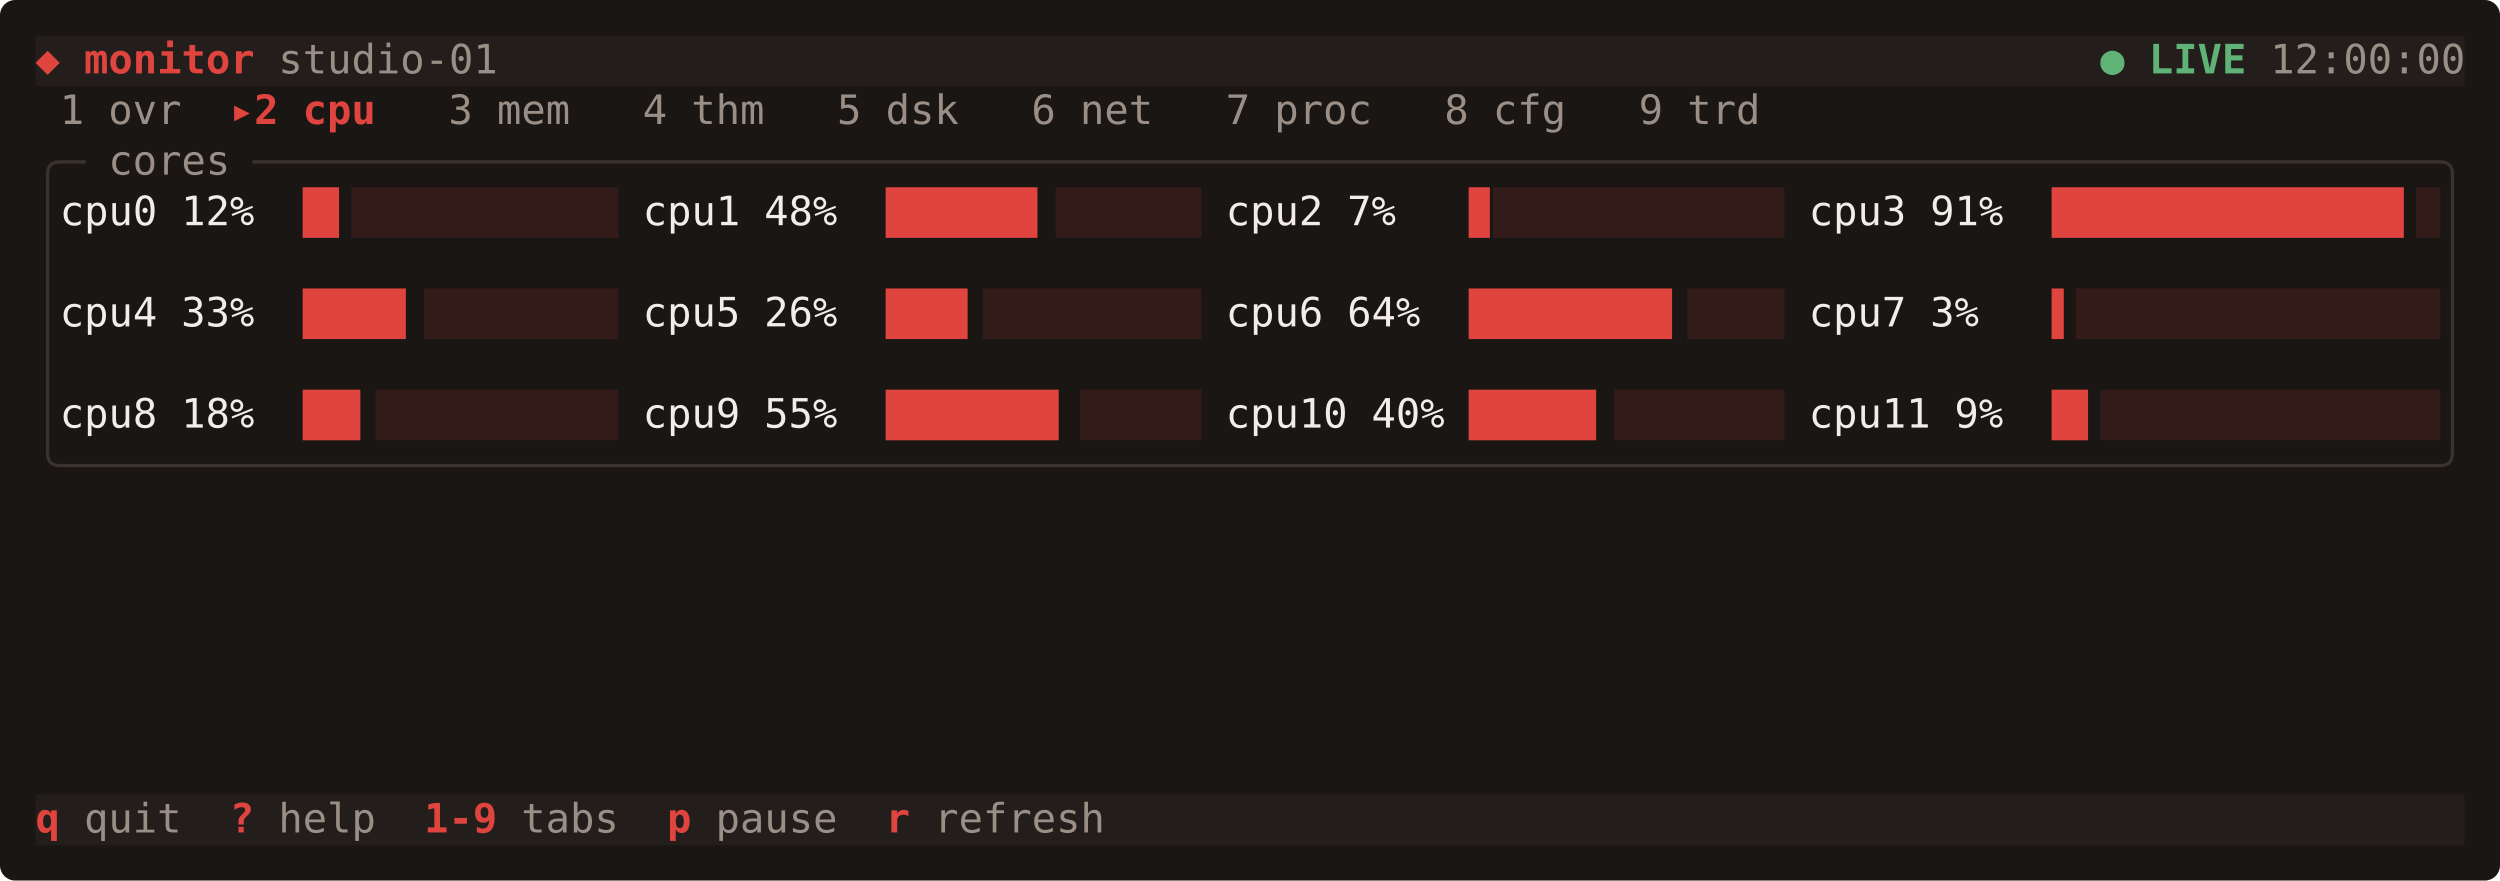
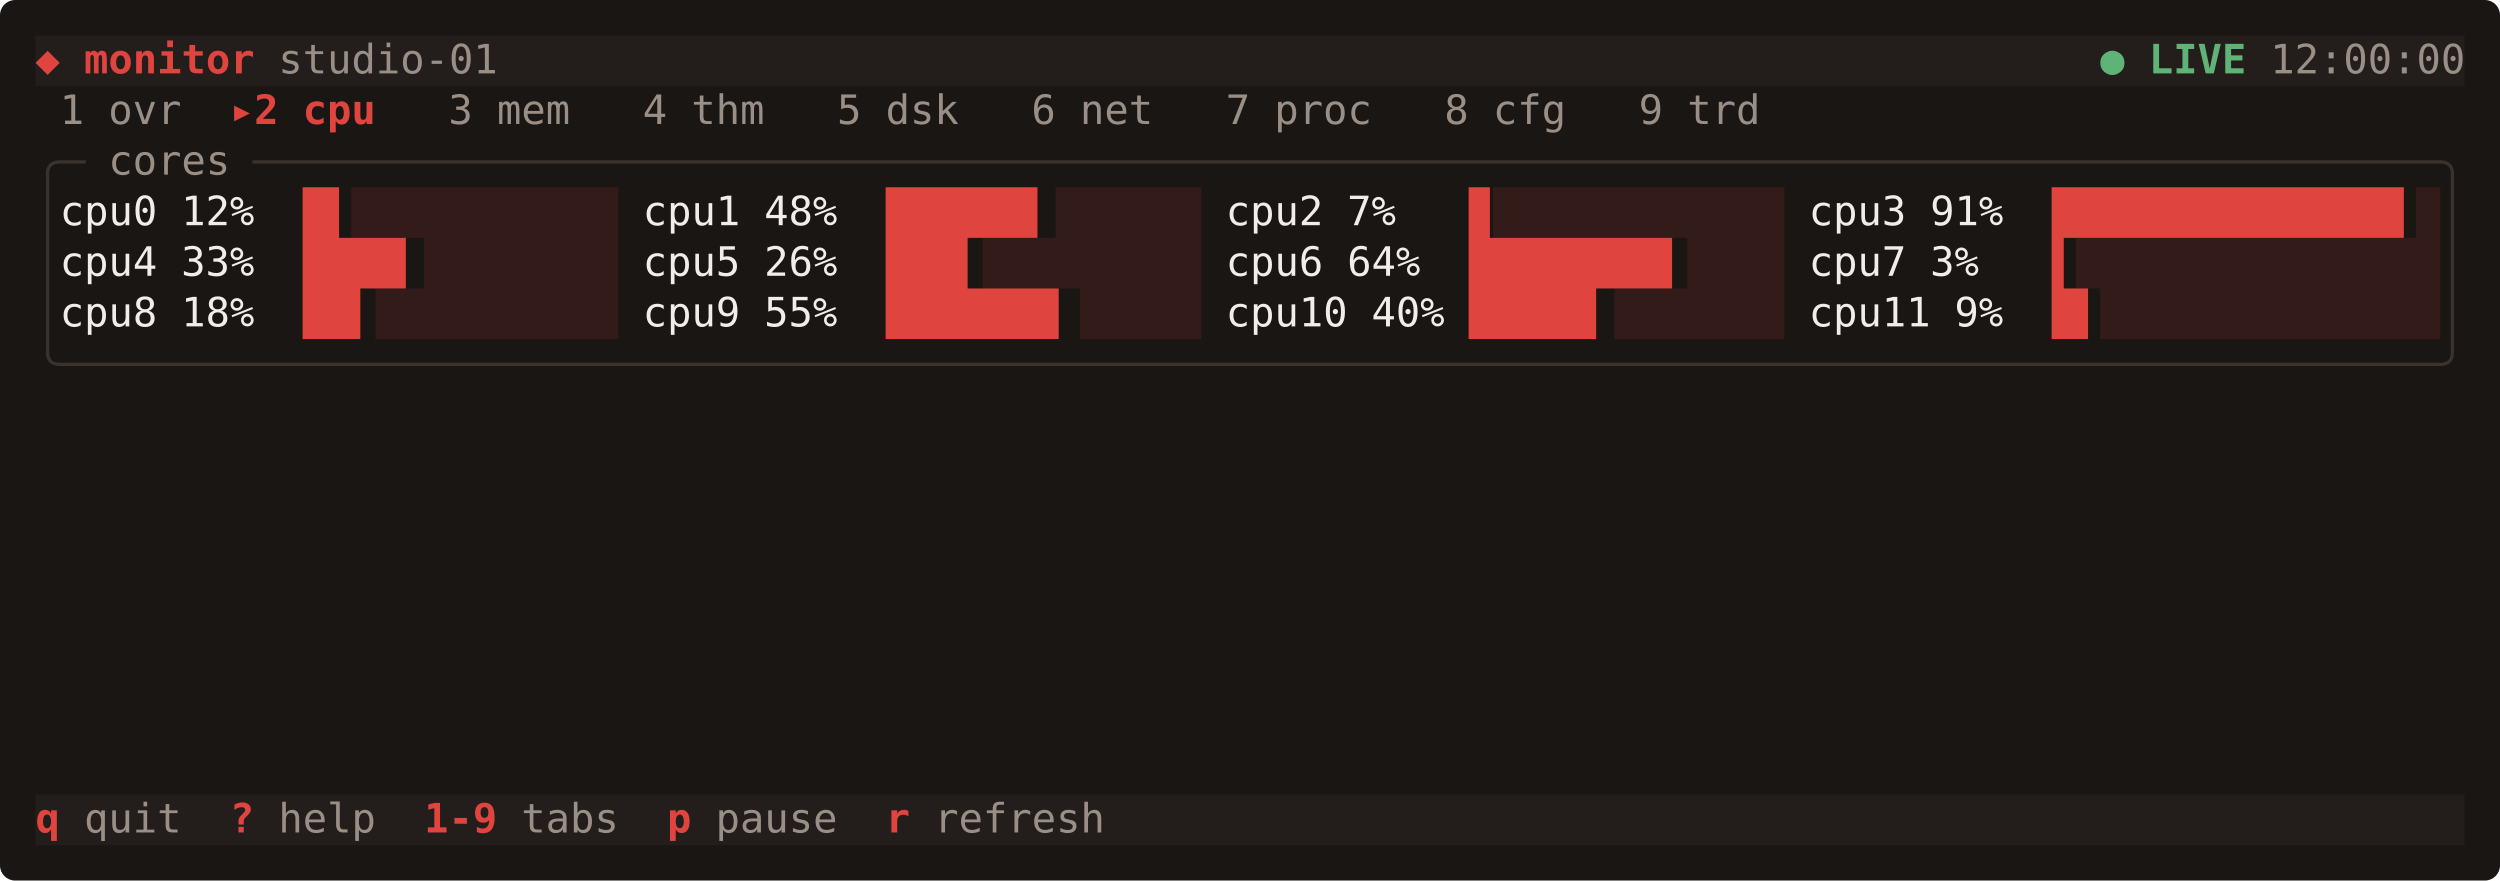
<svg xmlns="http://www.w3.org/2000/svg" width="988" height="348" viewBox="0 0 988 348" role="img" aria-label="monitor studio: the cpu tab, a scrolling grid of per-core gauges with a scrollbar">
  <rect width="988" height="348" rx="6" fill="#1a1614" />
  <path fill="#231e1b" d="M14 14h960v20h-960zM14 314h960v20h-960z" />
-   <path fill="#e0443e" d="M119.6 74h9.6v20h-9.6zM129.2 74h4.8v20h-4.8zM350 74h9.6v20h-9.6zM359.6 74h9.6v20h-9.6zM369.2 74h9.6v20h-9.6zM378.8 74h9.6v20h-9.6zM388.4 74h9.6v20h-9.6zM398 74h9.6v20h-9.6zM407.6 74h2.4v20h-2.4zM580.4 74h8.4v20h-8.4zM810.8 74h9.6v20h-9.6zM820.4 74h9.6v20h-9.6zM830 74h9.6v20h-9.6zM839.6 74h9.6v20h-9.6zM849.2 74h9.6v20h-9.6zM858.8 74h9.6v20h-9.6zM868.4 74h9.6v20h-9.6zM878 74h9.6v20h-9.6zM887.6 74h9.6v20h-9.6zM897.2 74h9.6v20h-9.6zM906.8 74h9.6v20h-9.6zM916.4 74h9.6v20h-9.6zM926 74h9.6v20h-9.6zM935.6 74h9.6v20h-9.6zM945.2 74h4.8v20h-4.8zM119.6 114h9.6v20h-9.6zM129.2 114h9.6v20h-9.6zM138.8 114h9.6v20h-9.6zM148.4 114h9.6v20h-9.6zM158 114h2.4v20h-2.4zM350 114h9.6v20h-9.6zM359.6 114h9.6v20h-9.6zM369.2 114h9.6v20h-9.6zM378.8 114h3.6v20h-3.6zM580.4 114h9.6v20h-9.6zM590 114h9.6v20h-9.6zM599.6 114h9.6v20h-9.6zM609.2 114h9.6v20h-9.6zM618.8 114h9.6v20h-9.6zM628.4 114h9.6v20h-9.6zM638 114h9.6v20h-9.6zM647.6 114h9.6v20h-9.6zM657.2 114h3.6v20h-3.6zM810.8 114h4.8v20h-4.8zM119.6 154h9.6v20h-9.6zM129.2 154h9.6v20h-9.6zM138.8 154h3.6v20h-3.6zM350 154h9.6v20h-9.6zM359.6 154h9.6v20h-9.6zM369.2 154h9.6v20h-9.6zM378.8 154h9.6v20h-9.6zM388.4 154h9.6v20h-9.6zM398 154h9.6v20h-9.6zM407.6 154h9.6v20h-9.6zM417.2 154h1.2v20h-1.2zM580.4 154h9.6v20h-9.6zM590 154h9.6v20h-9.6zM599.6 154h9.6v20h-9.6zM609.2 154h9.6v20h-9.6zM618.8 154h9.6v20h-9.6zM628.4 154h2.4v20h-2.4zM810.8 154h9.6v20h-9.6zM820.4 154h4.8v20h-4.8z" />
-   <path fill="#e0443e" fill-opacity="0.121" d="M138.8 74h9.6v20h-9.6zM148.4 74h9.6v20h-9.6zM158 74h9.6v20h-9.6zM167.6 74h9.6v20h-9.6zM177.2 74h9.6v20h-9.6zM186.8 74h9.6v20h-9.6zM196.4 74h9.6v20h-9.6zM206 74h9.6v20h-9.6zM215.6 74h9.6v20h-9.6zM225.2 74h9.6v20h-9.6zM234.8 74h9.6v20h-9.6zM417.2 74h9.6v20h-9.6zM426.8 74h9.6v20h-9.6zM436.4 74h9.6v20h-9.6zM446 74h9.6v20h-9.6zM455.6 74h9.6v20h-9.6zM465.2 74h9.6v20h-9.6zM590 74h9.6v20h-9.6zM599.6 74h9.6v20h-9.6zM609.2 74h9.6v20h-9.6zM618.8 74h9.6v20h-9.6zM628.4 74h9.6v20h-9.6zM638 74h9.6v20h-9.6zM647.6 74h9.6v20h-9.6zM657.2 74h9.6v20h-9.6zM666.8 74h9.6v20h-9.6zM676.4 74h9.6v20h-9.6zM686 74h9.6v20h-9.6zM695.6 74h9.6v20h-9.6zM954.8 74h9.6v20h-9.6zM167.6 114h9.6v20h-9.6zM177.2 114h9.6v20h-9.6zM186.8 114h9.6v20h-9.6zM196.4 114h9.6v20h-9.6zM206 114h9.6v20h-9.6zM215.6 114h9.6v20h-9.6zM225.2 114h9.6v20h-9.6zM234.8 114h9.6v20h-9.6zM388.4 114h9.6v20h-9.6zM398 114h9.6v20h-9.6zM407.6 114h9.6v20h-9.6zM417.2 114h9.6v20h-9.6zM426.8 114h9.6v20h-9.6zM436.4 114h9.6v20h-9.6zM446 114h9.6v20h-9.6zM455.6 114h9.6v20h-9.6zM465.2 114h9.6v20h-9.6zM666.8 114h9.6v20h-9.6zM676.4 114h9.6v20h-9.6zM686 114h9.6v20h-9.6zM695.6 114h9.6v20h-9.6zM820.4 114h9.6v20h-9.6zM830 114h9.6v20h-9.6zM839.6 114h9.6v20h-9.6zM849.2 114h9.6v20h-9.6zM858.8 114h9.6v20h-9.6zM868.4 114h9.6v20h-9.6zM878 114h9.6v20h-9.6zM887.6 114h9.6v20h-9.6zM897.2 114h9.6v20h-9.6zM906.8 114h9.6v20h-9.6zM916.4 114h9.6v20h-9.6zM926 114h9.6v20h-9.6zM935.6 114h9.6v20h-9.6zM945.2 114h9.6v20h-9.6zM954.8 114h9.6v20h-9.6zM148.4 154h9.6v20h-9.6zM158 154h9.6v20h-9.6zM167.6 154h9.6v20h-9.6zM177.2 154h9.6v20h-9.6zM186.8 154h9.6v20h-9.6zM196.4 154h9.6v20h-9.6zM206 154h9.6v20h-9.6zM215.6 154h9.6v20h-9.6zM225.2 154h9.6v20h-9.6zM234.8 154h9.6v20h-9.6zM426.8 154h9.6v20h-9.6zM436.4 154h9.6v20h-9.6zM446 154h9.6v20h-9.6zM455.6 154h9.6v20h-9.6zM465.2 154h9.6v20h-9.6zM638 154h9.6v20h-9.6zM647.6 154h9.6v20h-9.6zM657.2 154h9.6v20h-9.6zM666.8 154h9.6v20h-9.6zM676.4 154h9.6v20h-9.6zM686 154h9.6v20h-9.6zM695.6 154h9.6v20h-9.6zM830 154h9.6v20h-9.6zM839.6 154h9.6v20h-9.6zM849.2 154h9.6v20h-9.6zM858.8 154h9.6v20h-9.6zM868.4 154h9.6v20h-9.6zM878 154h9.6v20h-9.6zM887.6 154h9.6v20h-9.6zM897.2 154h9.6v20h-9.6zM906.8 154h9.6v20h-9.6zM916.4 154h9.6v20h-9.6zM926 154h9.6v20h-9.6zM935.6 154h9.6v20h-9.6zM945.2 154h9.6v20h-9.6zM954.8 154h9.6v20h-9.6z" />
+   <path fill="#e0443e" d="M119.6 74h9.6v20h-9.6zM129.2 74h4.8v20h-4.8zM350 74h9.6v20h-9.6zM359.6 74h9.6v20h-9.6zM369.2 74h9.6v20h-9.6zM378.8 74h9.6v20h-9.6zM388.4 74h9.6v20h-9.6zM398 74h9.6v20h-9.6zM407.6 74h2.4v20h-2.4zM580.4 74h8.4v20h-8.4zM810.8 74h9.6v20h-9.6zM820.4 74h9.6v20h-9.6zM830 74h9.6v20h-9.6zM839.6 74h9.6v20h-9.6zM849.2 74h9.6v20h-9.6zM858.8 74h9.6v20h-9.6zM868.4 74h9.6v20h-9.6zM878 74h9.6v20h-9.6zM887.6 74h9.6v20h-9.6zM897.2 74h9.6v20h-9.6zM906.8 74h9.6v20h-9.6zM916.4 74h9.6v20h-9.6zM926 74h9.6v20h-9.6zM935.6 74h9.6v20h-9.6zM945.2 74h4.8v20h-4.8zM119.6 94h9.6v20h-9.6zM129.2 94h9.6v20h-9.6zM138.8 94h9.6v20h-9.6zM148.4 94h9.6v20h-9.6zM158 94h2.4v20h-2.4zM350 94h9.6v20h-9.6zM359.6 94h9.6v20h-9.6zM369.2 94h9.6v20h-9.6zM378.8 94h3.6v20h-3.6zM580.4 94h9.6v20h-9.6zM590 94h9.6v20h-9.6zM599.6 94h9.6v20h-9.6zM609.2 94h9.6v20h-9.6zM618.8 94h9.6v20h-9.6zM628.4 94h9.6v20h-9.6zM638 94h9.6v20h-9.6zM647.6 94h9.6v20h-9.6zM657.2 94h3.6v20h-3.6zM810.8 94h4.8v20h-4.8zM119.6 114h9.6v20h-9.6zM129.2 114h9.6v20h-9.6zM138.8 114h3.6v20h-3.6zM350 114h9.6v20h-9.6zM359.6 114h9.6v20h-9.6zM369.2 114h9.6v20h-9.6zM378.8 114h9.6v20h-9.6zM388.4 114h9.6v20h-9.6zM398 114h9.6v20h-9.6zM407.6 114h9.6v20h-9.6zM417.2 114h1.2v20h-1.2zM580.4 114h9.6v20h-9.6zM590 114h9.6v20h-9.6zM599.6 114h9.6v20h-9.6zM609.2 114h9.6v20h-9.6zM618.8 114h9.6v20h-9.6zM628.4 114h2.4v20h-2.4zM810.8 114h9.6v20h-9.6zM820.4 114h4.8v20h-4.8z" />
+   <path fill="#e0443e" fill-opacity="0.121" d="M138.8 74h9.6v20h-9.6zM148.4 74h9.6v20h-9.6zM158 74h9.6v20h-9.6zM167.6 74h9.6v20h-9.6zM177.2 74h9.6v20h-9.6zM186.8 74h9.6v20h-9.6zM196.4 74h9.6v20h-9.6zM206 74h9.6v20h-9.6zM215.6 74h9.6v20h-9.6zM225.2 74h9.6v20h-9.6zM234.8 74h9.6v20h-9.6zM417.2 74h9.6v20h-9.6zM426.8 74h9.6v20h-9.6zM436.4 74h9.6v20h-9.6zM446 74h9.6v20h-9.6zM455.6 74h9.6v20h-9.6zM465.2 74h9.6v20h-9.6zM590 74h9.6v20h-9.6zM599.6 74h9.6v20h-9.6zM609.2 74h9.6v20h-9.6zM618.8 74h9.6v20h-9.6zM628.4 74h9.6v20h-9.6zM638 74h9.6v20h-9.6zM647.6 74h9.6v20h-9.6zM657.2 74h9.6v20h-9.6zM666.8 74h9.6v20h-9.6zM676.4 74h9.6v20h-9.6zM686 74h9.6v20h-9.6zM695.6 74h9.6v20h-9.6zM954.8 74h9.6v20h-9.6zM167.6 94h9.6v20h-9.6zM177.2 94h9.6v20h-9.6zM186.8 94h9.6v20h-9.6zM196.4 94h9.6v20h-9.6zM206 94h9.6v20h-9.6zM215.6 94h9.6v20h-9.6zM225.2 94h9.6v20h-9.6zM234.8 94h9.6v20h-9.6zM388.4 94h9.6v20h-9.6zM398 94h9.6v20h-9.6zM407.6 94h9.6v20h-9.6zM417.2 94h9.6v20h-9.6zM426.8 94h9.6v20h-9.6zM436.4 94h9.6v20h-9.6zM446 94h9.6v20h-9.6zM455.6 94h9.6v20h-9.6zM465.2 94h9.6v20h-9.6zM666.8 94h9.6v20h-9.6zM676.4 94h9.6v20h-9.6zM686 94h9.6v20h-9.6zM695.6 94h9.6v20h-9.6zM820.4 94h9.6v20h-9.6zM830 94h9.6v20h-9.6zM839.6 94h9.6v20h-9.6zM849.2 94h9.6v20h-9.6zM858.8 94h9.6v20h-9.6zM868.4 94h9.6v20h-9.6zM878 94h9.6v20h-9.6zM887.6 94h9.6v20h-9.6zM897.2 94h9.6v20h-9.6zM906.8 94h9.6v20h-9.6zM916.4 94h9.6v20h-9.6zM926 94h9.6v20h-9.6zM935.6 94h9.6v20h-9.6zM945.2 94h9.6v20h-9.6zM954.8 94h9.6v20h-9.6zM148.4 114h9.6v20h-9.6zM158 114h9.6v20h-9.6zM167.6 114h9.6v20h-9.6zM177.2 114h9.6v20h-9.6zM186.8 114h9.6v20h-9.6zM196.4 114h9.6v20h-9.6zM206 114h9.6v20h-9.6zM215.6 114h9.6v20h-9.6zM225.2 114h9.6v20h-9.6zM234.8 114h9.6v20h-9.6zM426.8 114h9.6v20h-9.6zM436.4 114h9.6v20h-9.6zM446 114h9.6v20h-9.6zM455.6 114h9.6v20h-9.6zM465.2 114h9.6v20h-9.6zM638 114h9.6v20h-9.6zM647.6 114h9.6v20h-9.6zM657.2 114h9.6v20h-9.6zM666.8 114h9.6v20h-9.6zM676.4 114h9.6v20h-9.6zM686 114h9.6v20h-9.6zM695.6 114h9.6v20h-9.6zM830 114h9.6v20h-9.6zM839.6 114h9.6v20h-9.6zM849.2 114h9.6v20h-9.6zM858.8 114h9.6v20h-9.6zM868.4 114h9.6v20h-9.6zM878 114h9.6v20h-9.6zM887.6 114h9.6v20h-9.6zM897.2 114h9.6v20h-9.6zM906.8 114h9.6v20h-9.6zM916.4 114h9.6v20h-9.6zM926 114h9.6v20h-9.6zM935.6 114h9.6v20h-9.6zM945.2 114h9.6v20h-9.6zM954.8 114h9.6v20h-9.6z" />
  <g fill="none" stroke-linecap="square" stroke-linejoin="miter">
-     <path stroke="#3a322d" stroke-width="1.3" d="M23.6 64H23.6Q18.8 64 18.8 68.8V74M23.6 64H33.2M100.4 64H110M110 64H119.6M119.6 64H129.2M129.2 64H138.8M138.8 64H148.4M148.4 64H158M158 64H167.6M167.6 64H177.2M177.2 64H186.8M186.8 64H196.4M196.4 64H206M206 64H215.6M215.6 64H225.2M225.2 64H234.8M234.8 64H244.4M244.4 64H254M254 64H263.6M263.6 64H273.2M273.2 64H282.8M282.8 64H292.4M292.4 64H302M302 64H311.6M311.6 64H321.2M321.2 64H330.8M330.8 64H340.4M340.4 64H350M350 64H359.6M359.6 64H369.2M369.2 64H378.8M378.8 64H388.4M388.4 64H398M398 64H407.6M407.6 64H417.2M417.2 64H426.8M426.8 64H436.4M436.4 64H446M446 64H455.6M455.6 64H465.2M465.2 64H474.8M474.8 64H484.4M484.4 64H494M494 64H503.6M503.6 64H513.2M513.2 64H522.8M522.8 64H532.4M532.4 64H542M542 64H551.6M551.6 64H561.2M561.2 64H570.8M570.8 64H580.4M580.4 64H590M590 64H599.6M599.6 64H609.2M609.2 64H618.8M618.8 64H628.4M628.4 64H638M638 64H647.6M647.6 64H657.2M657.2 64H666.8M666.8 64H676.4M676.4 64H686M686 64H695.6M695.6 64H705.2M705.2 64H714.8M714.8 64H724.4M724.4 64H734M734 64H743.6M743.6 64H753.2M753.2 64H762.8M762.8 64H772.4M772.4 64H782M782 64H791.6M791.6 64H801.2M801.2 64H810.8M810.8 64H820.4M820.4 64H830M830 64H839.6M839.6 64H849.2M849.2 64H858.8M858.8 64H868.4M868.4 64H878M878 64H887.6M887.6 64H897.2M897.2 64H906.8M906.8 64H916.4M916.4 64H926M926 64H935.6M935.6 64H945.2M945.2 64H954.8M954.8 64H964.4M964.4 64H964.4Q969.2 64 969.2 68.8V74M18.8 74V94M969.2 74V94M18.8 94V114M969.2 94V114M18.8 114V134M969.2 114V134M18.8 134V154M969.2 134V154M18.8 154V174M969.2 154V174M23.6 184H23.6Q18.8 184 18.8 179.2V174M23.6 184H33.2M33.2 184H42.8M42.8 184H52.4M52.4 184H62M62 184H71.6M71.6 184H81.2M81.2 184H90.8M90.8 184H100.4M100.4 184H110M110 184H119.6M119.6 184H129.2M129.2 184H138.8M138.8 184H148.4M148.4 184H158M158 184H167.6M167.6 184H177.2M177.2 184H186.8M186.8 184H196.4M196.4 184H206M206 184H215.6M215.6 184H225.2M225.2 184H234.8M234.8 184H244.4M244.4 184H254M254 184H263.6M263.6 184H273.2M273.2 184H282.8M282.8 184H292.4M292.4 184H302M302 184H311.6M311.6 184H321.2M321.2 184H330.8M330.8 184H340.4M340.4 184H350M350 184H359.6M359.6 184H369.2M369.2 184H378.8M378.8 184H388.4M388.4 184H398M398 184H407.6M407.6 184H417.2M417.2 184H426.8M426.8 184H436.4M436.4 184H446M446 184H455.6M455.6 184H465.2M465.2 184H474.8M474.8 184H484.4M484.4 184H494M494 184H503.6M503.6 184H513.2M513.2 184H522.8M522.8 184H532.4M532.4 184H542M542 184H551.6M551.6 184H561.2M561.2 184H570.8M570.8 184H580.4M580.4 184H590M590 184H599.6M599.6 184H609.2M609.2 184H618.8M618.8 184H628.4M628.4 184H638M638 184H647.6M647.6 184H657.2M657.2 184H666.8M666.8 184H676.4M676.4 184H686M686 184H695.6M695.6 184H705.2M705.2 184H714.8M714.8 184H724.4M724.4 184H734M734 184H743.6M743.6 184H753.2M753.2 184H762.8M762.8 184H772.4M772.4 184H782M782 184H791.6M791.6 184H801.2M801.2 184H810.8M810.8 184H820.4M820.4 184H830M830 184H839.6M839.6 184H849.2M849.2 184H858.8M858.8 184H868.4M868.4 184H878M878 184H887.6M887.6 184H897.2M897.2 184H906.8M906.8 184H916.4M916.4 184H926M926 184H935.6M935.6 184H945.2M945.2 184H954.8M954.8 184H964.4M964.4 184H964.4Q969.2 184 969.2 179.2V174" />
+     <path stroke="#3a322d" stroke-width="1.3" d="M23.6 64H23.6Q18.8 64 18.8 68.8V74M23.6 64H33.2M100.4 64H110M110 64H119.6M119.6 64H129.2M129.2 64H138.8M138.8 64H148.4M148.4 64H158M158 64H167.6M167.6 64H177.2M177.2 64H186.8M186.8 64H196.4M196.4 64H206M206 64H215.6M215.6 64H225.2M225.2 64H234.8M234.8 64H244.4M244.4 64H254M254 64H263.6M263.6 64H273.2M273.2 64H282.8M282.8 64H292.4M292.4 64H302M302 64H311.6M311.6 64H321.2M321.2 64H330.8M330.8 64H340.4M340.4 64H350M350 64H359.6M359.6 64H369.2M369.2 64H378.8M378.8 64H388.4M388.4 64H398M398 64H407.6M407.6 64H417.2M417.2 64H426.8M426.8 64H436.4M436.4 64H446M446 64H455.6M455.6 64H465.2M465.2 64H474.8M474.8 64H484.4M484.4 64H494M494 64H503.6M503.6 64H513.2M513.2 64H522.8M522.8 64H532.4M532.4 64H542M542 64H551.6M551.6 64H561.2M561.2 64H570.8M570.8 64H580.4M580.4 64H590M590 64H599.6M599.6 64H609.2M609.2 64H618.8M618.8 64H628.4M628.4 64H638M638 64H647.6M647.6 64H657.2M657.2 64H666.8M666.8 64H676.4M676.4 64H686M686 64H695.6M695.6 64H705.2M705.2 64H714.8M714.8 64H724.4M724.4 64H734M734 64H743.6M743.6 64H753.2M753.2 64H762.8M762.8 64H772.4M772.4 64H782M782 64H791.6M791.6 64H801.2M801.2 64H810.8M810.8 64H820.4M820.4 64H830M830 64H839.6M839.6 64H849.2M849.2 64H858.8M858.8 64H868.4M868.4 64H878M878 64H887.6M887.6 64H897.2M897.2 64H906.8M906.8 64H916.4M916.4 64H926M926 64H935.6M935.6 64H945.2M945.2 64H954.8M954.8 64H964.4M964.4 64H964.4Q969.2 64 969.2 68.8V74M18.8 74V94M969.2 74V94M18.8 94V114M969.2 94V114M18.8 114V134M969.2 114V134M23.6 144H23.6Q18.8 144 18.8 139.2V134M23.6 144H33.2M33.2 144H42.8M42.8 144H52.4M52.4 144H62M62 144H71.6M71.6 144H81.2M81.2 144H90.8M90.8 144H100.4M100.4 144H110M110 144H119.6M119.6 144H129.2M129.2 144H138.8M138.8 144H148.4M148.4 144H158M158 144H167.6M167.6 144H177.2M177.2 144H186.8M186.8 144H196.4M196.4 144H206M206 144H215.6M215.6 144H225.2M225.2 144H234.8M234.8 144H244.4M244.4 144H254M254 144H263.6M263.6 144H273.2M273.2 144H282.8M282.8 144H292.4M292.4 144H302M302 144H311.6M311.6 144H321.2M321.2 144H330.8M330.8 144H340.4M340.4 144H350M350 144H359.6M359.6 144H369.2M369.2 144H378.8M378.8 144H388.4M388.4 144H398M398 144H407.6M407.6 144H417.2M417.2 144H426.8M426.8 144H436.4M436.4 144H446M446 144H455.6M455.6 144H465.2M465.2 144H474.8M474.8 144H484.4M484.4 144H494M494 144H503.6M503.6 144H513.2M513.2 144H522.8M522.8 144H532.4M532.4 144H542M542 144H551.6M551.6 144H561.2M561.2 144H570.8M570.8 144H580.4M580.4 144H590M590 144H599.6M599.6 144H609.2M609.2 144H618.8M618.8 144H628.4M628.4 144H638M638 144H647.6M647.6 144H657.2M657.2 144H666.8M666.8 144H676.4M676.4 144H686M686 144H695.6M695.6 144H705.2M705.2 144H714.8M714.8 144H724.4M724.4 144H734M734 144H743.6M743.6 144H753.2M753.2 144H762.8M762.8 144H772.4M772.4 144H782M782 144H791.6M791.6 144H801.2M801.2 144H810.8M810.8 144H820.4M820.4 144H830M830 144H839.6M839.6 144H849.2M849.2 144H858.8M858.8 144H868.4M868.4 144H878M878 144H887.6M887.6 144H897.2M897.2 144H906.8M906.8 144H916.4M916.4 144H926M926 144H935.6M935.6 144H945.2M945.2 144H954.8M954.8 144H964.4M964.4 144H964.4Q969.2 144 969.2 139.2V134" />
  </g>
  <g font-family="'JetBrains Mono','SF Mono',SFMono-Regular,Menlo,Consolas,'DejaVu Sans Mono','Noto Sans Mono',monospace" font-size="16" xml:space="preserve">
    <text x="14" y="29" textLength="9.6" lengthAdjust="spacing" fill="#e0443e" font-weight="700">◆</text>
    <text x="33.2" y="29" textLength="67.2" lengthAdjust="spacing" fill="#e0443e" font-weight="700">monitor</text>
    <text x="110" y="29" textLength="86.4" lengthAdjust="spacing" fill="#9a8f86">studio-01</text>
    <text x="830" y="29" textLength="9.6" lengthAdjust="spacing" fill="#5fb376" font-weight="700">●</text>
    <text x="849.2" y="29" textLength="38.4" lengthAdjust="spacing" fill="#5fb376" font-weight="700">LIVE</text>
    <text x="897.2" y="29" textLength="76.8" lengthAdjust="spacing" fill="#9a8f86">12:00:00</text>
    <text x="23.6" y="49" textLength="9.6" lengthAdjust="spacing" fill="#9a8f86">1</text>
    <text x="42.8" y="49" textLength="28.8" lengthAdjust="spacing" fill="#9a8f86">ovr</text>
    <text x="90.8" y="49" textLength="19.2" lengthAdjust="spacing" fill="#e0443e" font-weight="700">▸2</text>
    <text x="119.6" y="49" textLength="28.8" lengthAdjust="spacing" fill="#e0443e" font-weight="700">cpu</text>
    <text x="177.2" y="49" textLength="9.6" lengthAdjust="spacing" fill="#9a8f86">3</text>
    <text x="196.4" y="49" textLength="28.8" lengthAdjust="spacing" fill="#9a8f86">mem</text>
    <text x="254" y="49" textLength="9.6" lengthAdjust="spacing" fill="#9a8f86">4</text>
    <text x="273.2" y="49" textLength="28.8" lengthAdjust="spacing" fill="#9a8f86">thm</text>
    <text x="330.8" y="49" textLength="9.6" lengthAdjust="spacing" fill="#9a8f86">5</text>
    <text x="350" y="49" textLength="28.8" lengthAdjust="spacing" fill="#9a8f86">dsk</text>
    <text x="407.6" y="49" textLength="9.6" lengthAdjust="spacing" fill="#9a8f86">6</text>
    <text x="426.8" y="49" textLength="28.8" lengthAdjust="spacing" fill="#9a8f86">net</text>
    <text x="484.4" y="49" textLength="9.6" lengthAdjust="spacing" fill="#9a8f86">7</text>
    <text x="503.6" y="49" textLength="38.4" lengthAdjust="spacing" fill="#9a8f86">proc</text>
    <text x="570.8" y="49" textLength="9.6" lengthAdjust="spacing" fill="#9a8f86">8</text>
    <text x="590" y="49" textLength="28.8" lengthAdjust="spacing" fill="#9a8f86">cfg</text>
    <text x="647.6" y="49" textLength="9.6" lengthAdjust="spacing" fill="#9a8f86">9</text>
    <text x="666.8" y="49" textLength="28.8" lengthAdjust="spacing" fill="#9a8f86">trd</text>
    <text x="42.8" y="69" textLength="48" lengthAdjust="spacing" fill="#9a8f86">cores</text>
    <text x="23.6" y="89" textLength="38.4" lengthAdjust="spacing" fill="#f2ede8">cpu0</text>
    <text x="71.6" y="89" textLength="28.8" lengthAdjust="spacing" fill="#f2ede8">12%</text>
    <text x="254" y="89" textLength="38.4" lengthAdjust="spacing" fill="#f2ede8">cpu1</text>
    <text x="302" y="89" textLength="28.8" lengthAdjust="spacing" fill="#f2ede8">48%</text>
    <text x="484.4" y="89" textLength="38.4" lengthAdjust="spacing" fill="#f2ede8">cpu2</text>
    <text x="532.4" y="89" textLength="19.2" lengthAdjust="spacing" fill="#f2ede8">7%</text>
    <text x="714.8" y="89" textLength="38.4" lengthAdjust="spacing" fill="#f2ede8">cpu3</text>
    <text x="762.8" y="89" textLength="28.8" lengthAdjust="spacing" fill="#f2ede8">91%</text>
-     <text x="23.6" y="129" textLength="38.4" lengthAdjust="spacing" fill="#f2ede8">cpu4</text>
-     <text x="71.6" y="129" textLength="28.8" lengthAdjust="spacing" fill="#f2ede8">33%</text>
-     <text x="254" y="129" textLength="38.4" lengthAdjust="spacing" fill="#f2ede8">cpu5</text>
-     <text x="302" y="129" textLength="28.8" lengthAdjust="spacing" fill="#f2ede8">26%</text>
-     <text x="484.4" y="129" textLength="38.4" lengthAdjust="spacing" fill="#f2ede8">cpu6</text>
-     <text x="532.4" y="129" textLength="28.8" lengthAdjust="spacing" fill="#f2ede8">64%</text>
-     <text x="714.8" y="129" textLength="38.4" lengthAdjust="spacing" fill="#f2ede8">cpu7</text>
-     <text x="762.8" y="129" textLength="19.2" lengthAdjust="spacing" fill="#f2ede8">3%</text>
-     <text x="23.6" y="169" textLength="38.4" lengthAdjust="spacing" fill="#f2ede8">cpu8</text>
-     <text x="71.6" y="169" textLength="28.8" lengthAdjust="spacing" fill="#f2ede8">18%</text>
-     <text x="254" y="169" textLength="38.4" lengthAdjust="spacing" fill="#f2ede8">cpu9</text>
-     <text x="302" y="169" textLength="28.8" lengthAdjust="spacing" fill="#f2ede8">55%</text>
-     <text x="484.4" y="169" textLength="48" lengthAdjust="spacing" fill="#f2ede8">cpu10</text>
-     <text x="542" y="169" textLength="28.8" lengthAdjust="spacing" fill="#f2ede8">40%</text>
-     <text x="714.8" y="169" textLength="48" lengthAdjust="spacing" fill="#f2ede8">cpu11</text>
-     <text x="772.4" y="169" textLength="19.2" lengthAdjust="spacing" fill="#f2ede8">9%</text>
+     <text x="23.6" y="109" textLength="38.4" lengthAdjust="spacing" fill="#f2ede8">cpu4</text>
+     <text x="71.6" y="109" textLength="28.8" lengthAdjust="spacing" fill="#f2ede8">33%</text>
+     <text x="254" y="109" textLength="38.4" lengthAdjust="spacing" fill="#f2ede8">cpu5</text>
+     <text x="302" y="109" textLength="28.8" lengthAdjust="spacing" fill="#f2ede8">26%</text>
+     <text x="484.4" y="109" textLength="38.4" lengthAdjust="spacing" fill="#f2ede8">cpu6</text>
+     <text x="532.4" y="109" textLength="28.8" lengthAdjust="spacing" fill="#f2ede8">64%</text>
+     <text x="714.8" y="109" textLength="38.4" lengthAdjust="spacing" fill="#f2ede8">cpu7</text>
+     <text x="762.8" y="109" textLength="19.2" lengthAdjust="spacing" fill="#f2ede8">3%</text>
+     <text x="23.6" y="129" textLength="38.4" lengthAdjust="spacing" fill="#f2ede8">cpu8</text>
+     <text x="71.6" y="129" textLength="28.8" lengthAdjust="spacing" fill="#f2ede8">18%</text>
+     <text x="254" y="129" textLength="38.4" lengthAdjust="spacing" fill="#f2ede8">cpu9</text>
+     <text x="302" y="129" textLength="28.8" lengthAdjust="spacing" fill="#f2ede8">55%</text>
+     <text x="484.4" y="129" textLength="48" lengthAdjust="spacing" fill="#f2ede8">cpu10</text>
+     <text x="542" y="129" textLength="28.8" lengthAdjust="spacing" fill="#f2ede8">40%</text>
+     <text x="714.8" y="129" textLength="48" lengthAdjust="spacing" fill="#f2ede8">cpu11</text>
+     <text x="772.4" y="129" textLength="19.2" lengthAdjust="spacing" fill="#f2ede8">9%</text>
    <text x="14" y="329" textLength="9.6" lengthAdjust="spacing" fill="#e0443e" font-weight="700">q</text>
    <text x="33.2" y="329" textLength="38.4" lengthAdjust="spacing" fill="#9a8f86">quit</text>
    <text x="90.8" y="329" textLength="9.6" lengthAdjust="spacing" fill="#e0443e" font-weight="700">?</text>
    <text x="110" y="329" textLength="38.4" lengthAdjust="spacing" fill="#9a8f86">help</text>
    <text x="167.6" y="329" textLength="28.8" lengthAdjust="spacing" fill="#e0443e" font-weight="700">1-9</text>
    <text x="206" y="329" textLength="38.4" lengthAdjust="spacing" fill="#9a8f86">tabs</text>
    <text x="263.6" y="329" textLength="9.6" lengthAdjust="spacing" fill="#e0443e" font-weight="700">p</text>
    <text x="282.8" y="329" textLength="48" lengthAdjust="spacing" fill="#9a8f86">pause</text>
    <text x="350" y="329" textLength="9.6" lengthAdjust="spacing" fill="#e0443e" font-weight="700">r</text>
    <text x="369.2" y="329" textLength="67.2" lengthAdjust="spacing" fill="#9a8f86">refresh</text>
  </g>
</svg>
